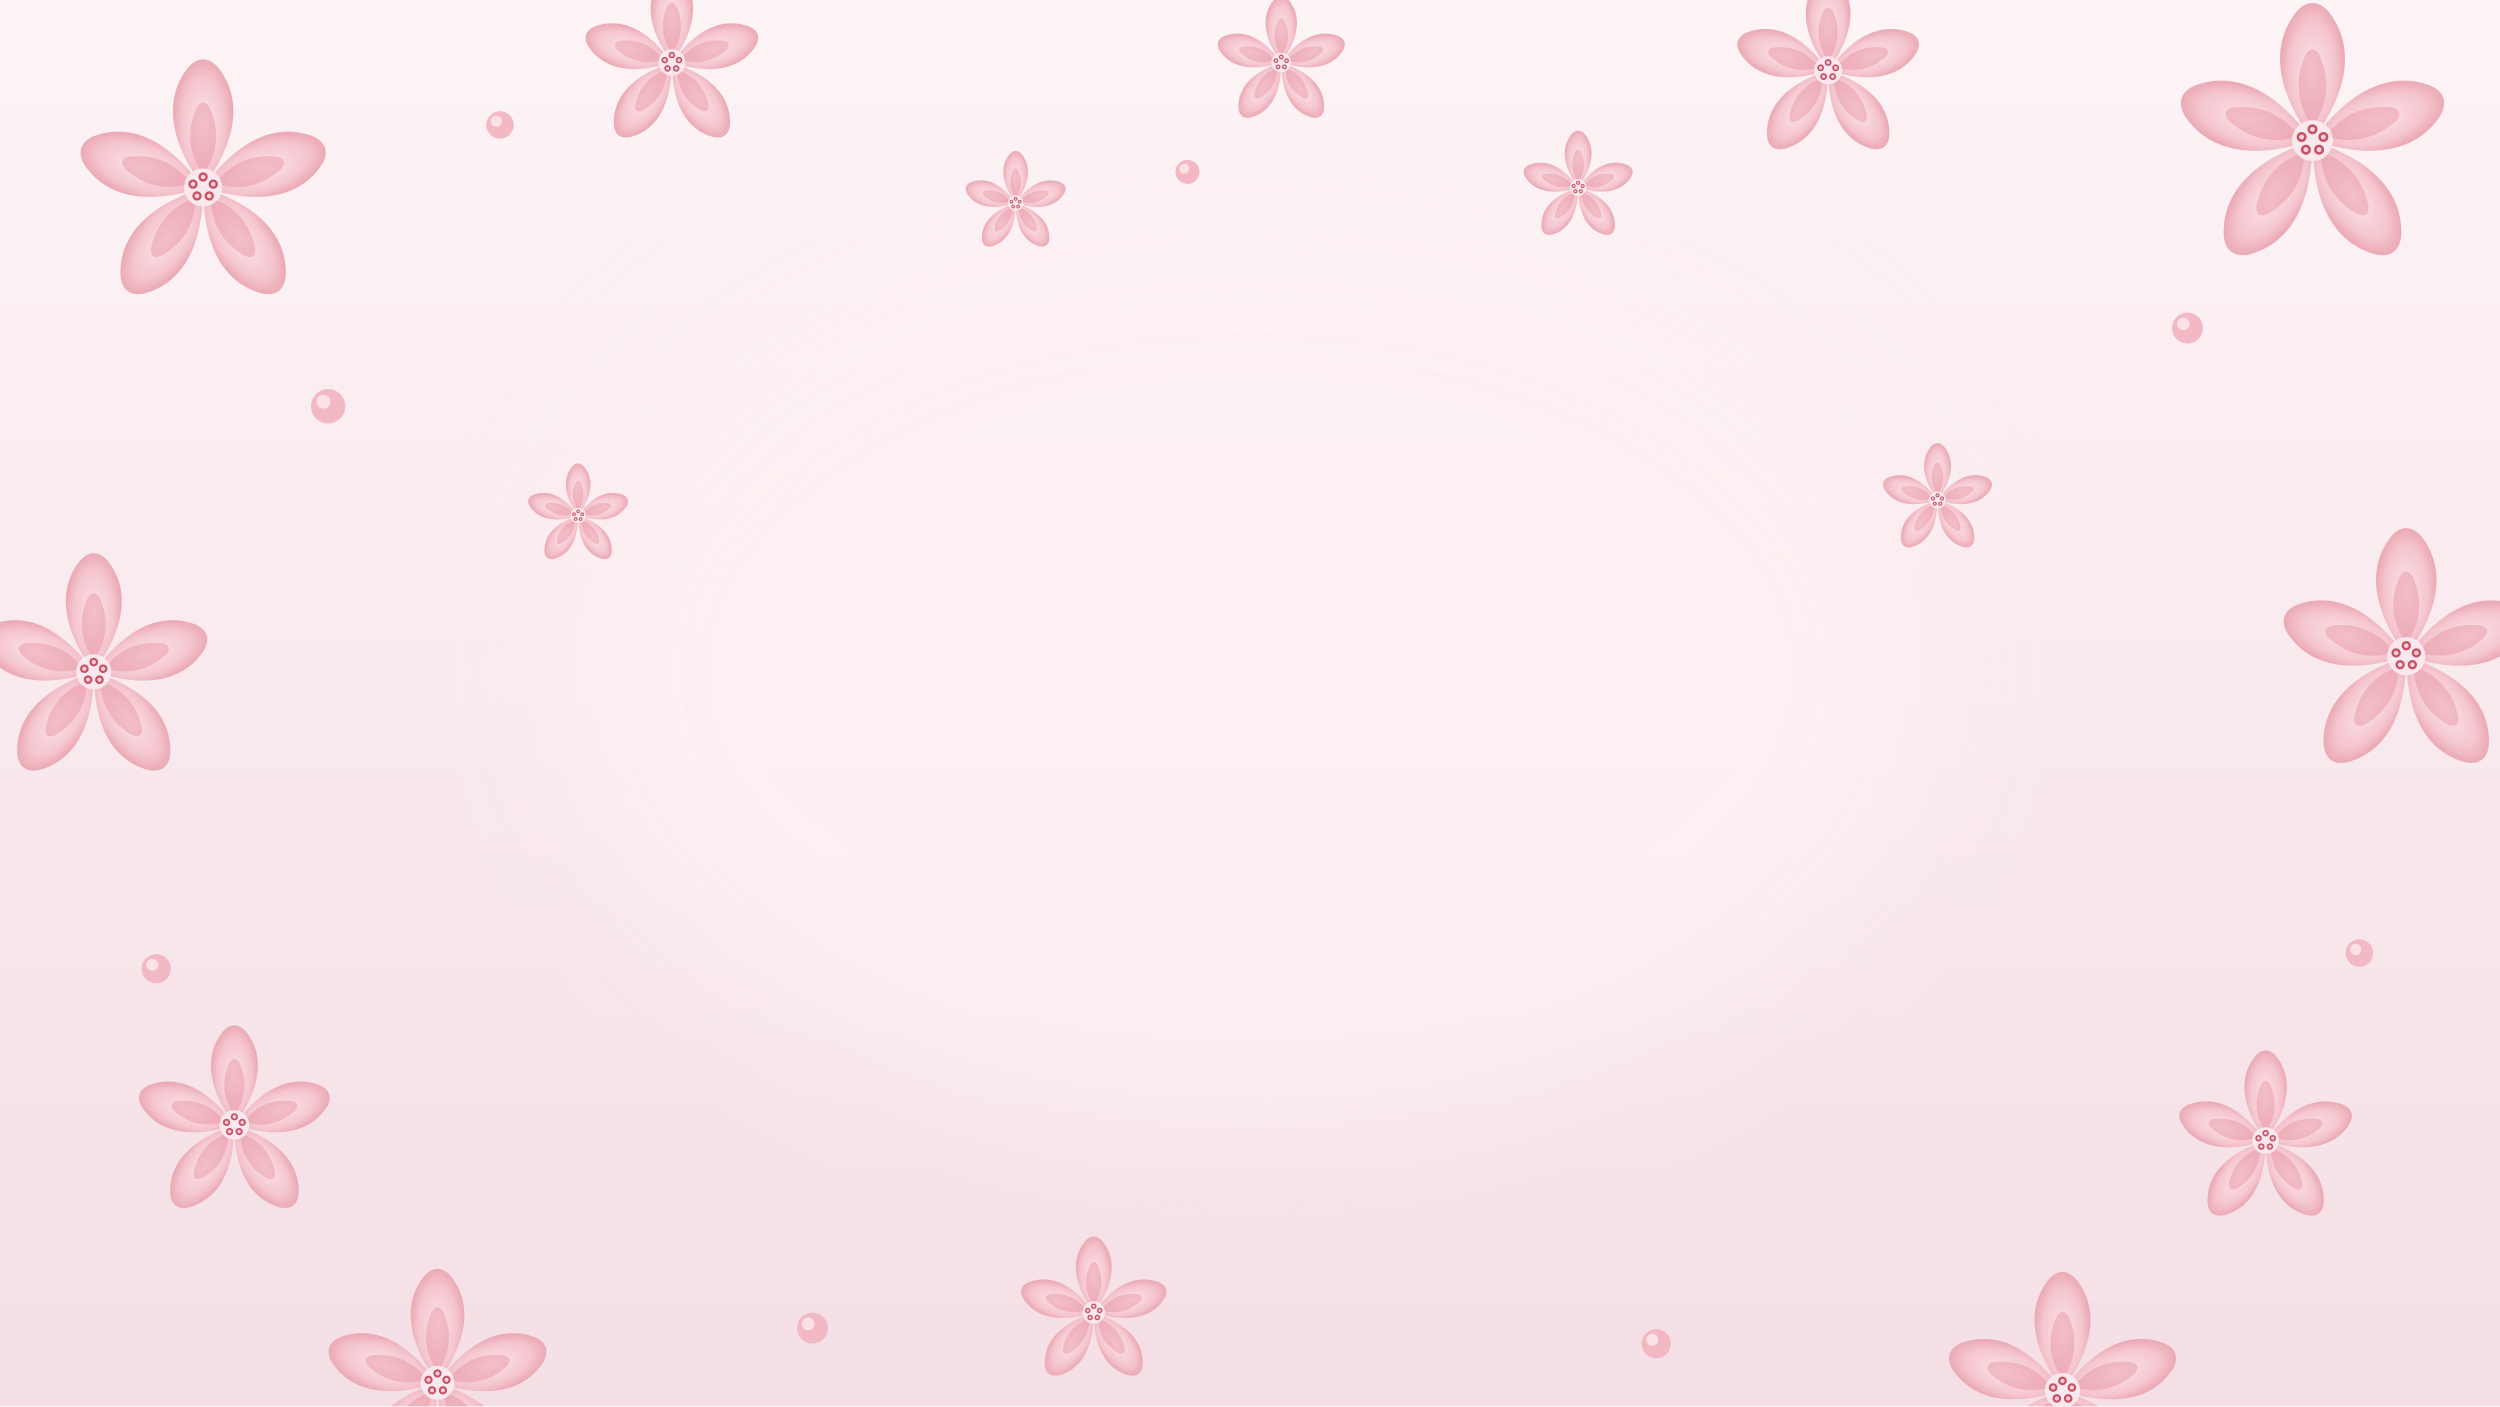
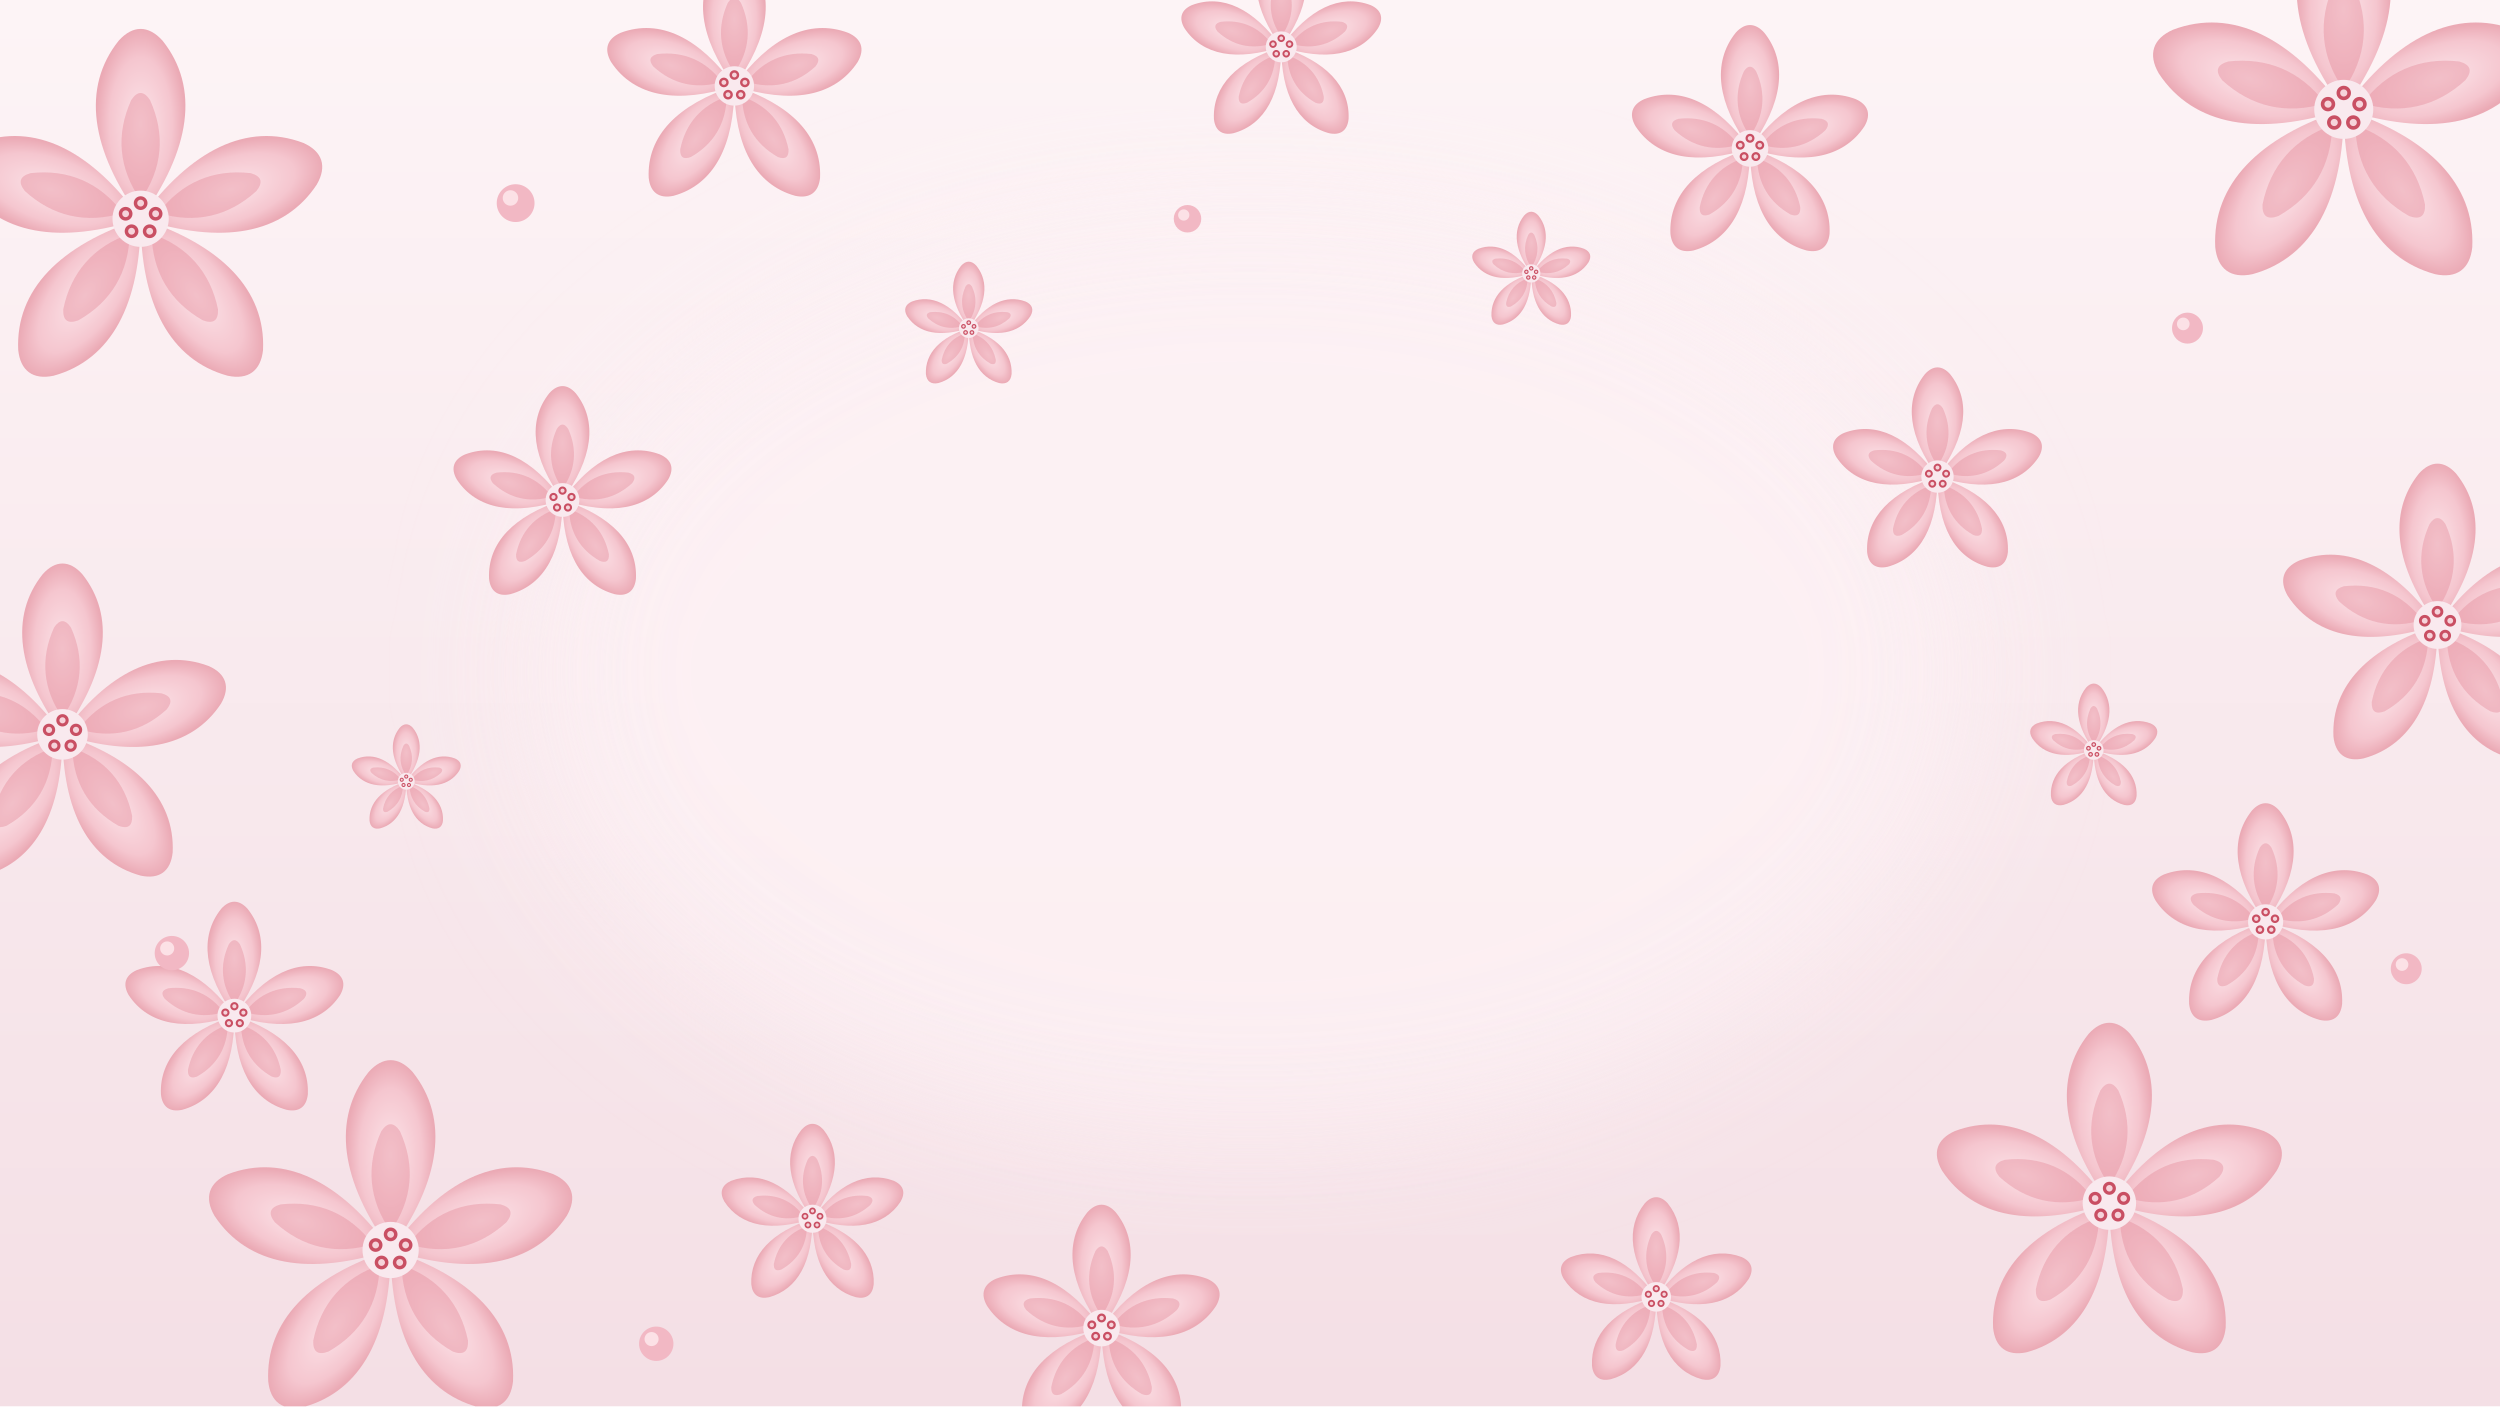
<svg xmlns="http://www.w3.org/2000/svg" viewBox="0 0 1600 900" preserveAspectRatio="xMidYMid slice">
  <defs>
    <linearGradient id="sky" x1="0" y1="0" x2="0" y2="1">
      <stop offset="0" stop-color="#fdf4f6" />
      <stop offset="1" stop-color="#f4dfe5" />
    </linearGradient>
    <radialGradient id="petalGrad" cx="50%" cy="50%" r="50%">
      <stop offset="0" stop-color="#fce4e9" />
      <stop offset="70%" stop-color="#f5c6cf" />
      <stop offset="100%" stop-color="#ebaab5" />
    </radialGradient>
    <filter id="blurSoft">
      <feGaussianBlur stdDeviation="42" />
    </filter>
    <g id="petalBig">
      <path d="M0 0 C -16 -22 -19 -42 -7 -57 C -2.5 -62 2.5 -62 7 -57 C 19 -42 16 -22 0 0 Z" fill="url(#petalGrad)" />
      <path d="M0 -6 C -7 -16 -8 -27 -3 -38 C -1 -41 1 -41 3 -38 C 8 -27 7 -16 0 -6 Z" fill="#e18494" opacity="0.38" />
    </g>
    <g id="bloomBig">
      <use href="#petalBig" />
      <use href="#petalBig" transform="rotate(72)" />
      <use href="#petalBig" transform="rotate(144)" />
      <use href="#petalBig" transform="rotate(216)" />
      <use href="#petalBig" transform="rotate(288)" />
      <circle cx="0" cy="0" r="9" fill="#f9e9ee" />
      <g fill="#c94f63">
        <circle cx="0" cy="-5" r="2.2" />
        <circle cx="4.8" cy="-1.6" r="2.2" />
        <circle cx="2.9" cy="4" r="2.2" />
        <circle cx="-2.9" cy="4" r="2.2" />
        <circle cx="-4.8" cy="-1.6" r="2.2" />
      </g>
      <g fill="#f6d3da">
        <circle cx="0" cy="-5" r="1.1" />
        <circle cx="4.8" cy="-1.6" r="1.1" />
        <circle cx="2.9" cy="4" r="1.1" />
        <circle cx="-2.9" cy="4" r="1.1" />
        <circle cx="-4.8" cy="-1.6" r="1.1" />
      </g>
    </g>
    <g id="bud">
      <circle cx="0" cy="0" r="11" fill="#f2b8c4" />
      <circle cx="-3" cy="-3" r="4.5" fill="#fce1e6" />
    </g>
    <g id="petal-s">
      <path d="M0 0 C -6 -8 -7 -14 -2.6 -19 C -1 -21 1 -21 2.6 -19 C 7 -14 6 -8 0 0 Z" fill="#f0b4c2" />
    </g>
    <style>
      @keyframes bloomBig { 0% {opacity:0; transform:scale(.12) rotate(-14deg)} 55% {opacity:1; transform:scale(1.07) rotate(3deg)} 100% {opacity:1; transform:scale(1) rotate(0deg)} }
-       .bloom{ animation: bloomBig 5.5s ease-out both; transform-box:fill-box; transform-origin:center; }
+       .bloom{ animation: bloomBig 6s ease-out both; transform-box:fill-box; transform-origin:center; }
      @keyframes sway { 0%,100% {transform:rotate(-2.5deg)} 50% {transform:rotate(2.5deg)} }
-       .sway{ animation: sway 9s ease-in-out infinite; transform-box:fill-box; transform-origin:center; }
+       .sway{ animation: sway 10s ease-in-out infinite; transform-box:fill-box; transform-origin:center; }
      @keyframes fadeIn { from{opacity:0} to{opacity:1} }
      .fade{ animation: fadeIn 6s ease-out both; }
    </style>
  </defs>
  <rect width="1600" height="900" fill="url(#sky)" />
-   <ellipse class="fade" cx="800" cy="430" rx="440" ry="290" fill="#fdf1f4" opacity="0.8" filter="url(#blurSoft)" />
-   <g class="sway" style="animation-delay:6.5s">
+   <ellipse class="fade" cx="800" cy="430" rx="460" ry="300" fill="#fdf1f4" opacity="0.82" filter="url(#blurSoft)" />
+   <g class="sway" style="animation-delay:7s">
    <g class="bloom" style="animation-delay:.3s">
-       <use href="#bloomBig" transform="translate(130 120) scale(1.35)" />
-     </g>
-   </g>
-   <g class="sway" style="animation-delay:7s">
-     <g class="bloom" style="animation-delay:1s">
-       <use href="#bloomBig" transform="translate(1480 90) scale(1.45)" />
-     </g>
-   </g>
-   <g class="sway" style="animation-delay:6.8s">
-     <g class="bloom" style="animation-delay:1.6s">
-       <use href="#bloomBig" transform="translate(430 40) scale(.95)" />
-     </g>
-   </g>
-   <g class="sway" style="animation-delay:7.2s">
-     <g class="bloom" style="animation-delay:2.2s">
-       <use href="#bloomBig" transform="translate(1170 45) scale(1)" />
-     </g>
-   </g>
-   <g class="sway" style="animation-delay:7s">
+       <use href="#bloomBig" transform="translate(90 140) scale(2.0)" />
+     </g>
+   </g>
+   <g class="sway" style="animation-delay:7.5s">
+     <g class="bloom" style="animation-delay:1.2s">
+       <use href="#bloomBig" transform="translate(1500 70) scale(2.1)" />
+     </g>
+   </g>
+   <g class="sway" style="animation-delay:8s">
+     <g class="bloom" style="animation-delay:2s">
+       <use href="#bloomBig" transform="translate(1350 770) scale(1.9)" />
+     </g>
+   </g>
+   <g class="sway" style="animation-delay:8.5s">
    <g class="bloom" style="animation-delay:2.8s">
-       <use href="#bloomBig" transform="translate(60 430) scale(1.25)" />
-     </g>
-   </g>
-   <g class="sway" style="animation-delay:7.5s">
-     <g class="bloom" style="animation-delay:3.4s">
-       <use href="#bloomBig" transform="translate(150 720) scale(1.05)" />
-     </g>
-   </g>
-   <g class="sway" style="animation-delay:7.3s">
-     <g class="bloom" style="animation-delay:3.9s">
-       <use href="#bloomBig" transform="translate(1540 420) scale(1.35)" />
-     </g>
-   </g>
-   <g class="sway" style="animation-delay:7.8s">
-     <g class="bloom" style="animation-delay:4.4s">
-       <use href="#bloomBig" transform="translate(1450 730) scale(.95)" />
-     </g>
-   </g>
-   <g class="sway" style="animation-delay:7.6s">
+       <use href="#bloomBig" transform="translate(250 800) scale(2.0)" />
+     </g>
+   </g>
+   <g class="sway" style="animation-delay:9s">
+     <g class="bloom" style="animation-delay:3.5s">
+       <use href="#bloomBig" transform="translate(40 470) scale(1.8)" />
+     </g>
+   </g>
+   <g class="sway" style="animation-delay:9.5s">
+     <g class="bloom" style="animation-delay:4.2s">
+       <use href="#bloomBig" transform="translate(1560 400) scale(1.7)" />
+     </g>
+   </g>
+   <g class="sway" style="animation-delay:10s">
    <g class="bloom" style="animation-delay:4.9s">
-       <use href="#bloomBig" transform="translate(280 885) scale(1.2)" />
-     </g>
-   </g>
-   <g class="sway" style="animation-delay:8s">
-     <g class="bloom" style="animation-delay:5.4s">
-       <use href="#bloomBig" transform="translate(1320 890) scale(1.25)" />
-     </g>
-   </g>
-   <g class="sway" style="animation-delay:8.2s">
-     <g class="bloom" style="animation-delay:5.9s">
-       <use href="#bloomBig" transform="translate(820 40) scale(.7)" />
-     </g>
-   </g>
-   <g class="sway" style="animation-delay:8.4s">
-     <g class="bloom" style="animation-delay:6.4s">
-       <use href="#bloomBig" transform="translate(650 130) scale(.55)" />
-     </g>
-   </g>
-   <g class="sway" style="animation-delay:8.6s">
-     <g class="bloom" style="animation-delay:6.9s">
-       <use href="#bloomBig" transform="translate(1010 120) scale(.6)" />
-     </g>
-   </g>
-   <g class="sway" style="animation-delay:8.8s">
-     <g class="bloom" style="animation-delay:7.4s">
-       <use href="#bloomBig" transform="translate(370 330) scale(.55)" />
-     </g>
-   </g>
-   <g class="sway" style="animation-delay:9s">
-     <g class="bloom" style="animation-delay:7.9s">
-       <use href="#bloomBig" transform="translate(1240 320) scale(.6)" />
-     </g>
-   </g>
-   <g class="sway" style="animation-delay:9.2s">
+       <use href="#bloomBig" transform="translate(470 55) scale(1.4)" />
+     </g>
+   </g>
+   <g class="sway" style="animation-delay:10.5s">
+     <g class="bloom" style="animation-delay:5.6s">
+       <use href="#bloomBig" transform="translate(1120 95) scale(1.3)" />
+     </g>
+   </g>
+   <g class="sway" style="animation-delay:11s">
+     <g class="bloom" style="animation-delay:6.3s">
+       <use href="#bloomBig" transform="translate(820 30) scale(1.1)" />
+     </g>
+   </g>
+   <g class="sway" style="animation-delay:11.5s">
+     <g class="bloom" style="animation-delay:7s">
+       <use href="#bloomBig" transform="translate(360 320) scale(1.2)" />
+     </g>
+   </g>
+   <g class="sway" style="animation-delay:12s">
+     <g class="bloom" style="animation-delay:7.7s">
+       <use href="#bloomBig" transform="translate(1240 305) scale(1.15)" />
+     </g>
+   </g>
+   <g class="sway" style="animation-delay:12.5s">
    <g class="bloom" style="animation-delay:8.4s">
-       <use href="#bloomBig" transform="translate(700 840) scale(.8)" />
-     </g>
-   </g>
-   <g class="fade" style="animation-delay:4s">
-     <use href="#bud" transform="translate(210 260)" />
-     <use href="#bud" transform="translate(320 80) scale(.8)" />
+       <use href="#bloomBig" transform="translate(705 850) scale(1.3)" />
+     </g>
+   </g>
+   <g class="sway" style="animation-delay:13s">
+     <g class="bloom" style="animation-delay:9.1s">
+       <use href="#bloomBig" transform="translate(150 650) scale(1.2)" />
+     </g>
+   </g>
+   <g class="sway" style="animation-delay:13.5s">
+     <g class="bloom" style="animation-delay:9.8s">
+       <use href="#bloomBig" transform="translate(1450 590) scale(1.25)" />
+     </g>
+   </g>
+   <g class="sway" style="animation-delay:14s">
+     <g class="bloom" style="animation-delay:10.5s">
+       <use href="#bloomBig" transform="translate(520 780) scale(1.0)" />
+     </g>
+   </g>
+   <g class="sway" style="animation-delay:14.5s">
+     <g class="bloom" style="animation-delay:11.2s">
+       <use href="#bloomBig" transform="translate(1060 830) scale(1.05)" />
+     </g>
+   </g>
+   <g class="sway" style="animation-delay:15s">
+     <g class="bloom" style="animation-delay:11.9s">
+       <use href="#bloomBig" transform="translate(620 210) scale(.7)" />
+     </g>
+   </g>
+   <g class="sway" style="animation-delay:15.5s">
+     <g class="bloom" style="animation-delay:12.6s">
+       <use href="#bloomBig" transform="translate(980 175) scale(.65)" />
+     </g>
+   </g>
+   <g class="sway" style="animation-delay:16s">
+     <g class="bloom" style="animation-delay:13.3s">
+       <use href="#bloomBig" transform="translate(260 500) scale(.6)" />
+     </g>
+   </g>
+   <g class="sway" style="animation-delay:16.5s">
+     <g class="bloom" style="animation-delay:14s">
+       <use href="#bloomBig" transform="translate(1340 480) scale(.7)" />
+     </g>
+   </g>
+   <g class="fade" style="animation-delay:5s">
+     <use href="#bud" transform="translate(330 130) scale(1.1)" />
    <use href="#bud" transform="translate(1400 210) scale(.9)" />
-     <use href="#bud" transform="translate(100 620) scale(.85)" />
-     <use href="#bud" transform="translate(1510 610) scale(.8)" />
-     <use href="#bud" transform="translate(520 850) scale(.9)" />
-     <use href="#bud" transform="translate(1060 860) scale(.85)" />
-     <use href="#bud" transform="translate(760 110) scale(.7)" />
+     <use href="#bud" transform="translate(110 610) scale(1.0)" />
+     <use href="#bud" transform="translate(760 140) scale(.8)" />
+     <use href="#bud" transform="translate(1540 620) scale(.9)" />
+     <use href="#bud" transform="translate(420 860) scale(1.0)" />
  </g>
  <g>
    <g>
      <animateTransform attributeName="transform" type="translate" from="520 -80" to="520 1000" dur="10s" begin="2s" repeatCount="indefinite" />
      <g>
        <animateTransform attributeName="transform" type="rotate" from="0" to="330" dur="7s" repeatCount="indefinite" />
        <use href="#petal-s" />
      </g>
    </g>
    <g>
      <animateTransform attributeName="transform" type="translate" from="780 -80" to="780 1020" dur="12s" begin="4s" repeatCount="indefinite" />
      <g>
        <animateTransform attributeName="transform" type="rotate" from="0" to="-300" dur="8s" repeatCount="indefinite" />
        <use href="#petal-s" />
      </g>
    </g>
    <g>
      <animateTransform attributeName="transform" type="translate" from="950 -80" to="950 990" dur="11s" begin="1s" repeatCount="indefinite" />
      <g>
        <animateTransform attributeName="transform" type="rotate" from="0" to="360" dur="9s" repeatCount="indefinite" />
        <use href="#petal-s" />
      </g>
    </g>
    <g>
      <animateTransform attributeName="transform" type="translate" from="360 -80" to="360 980" dur="13s" begin="3s" repeatCount="indefinite" />
      <g>
        <animateTransform attributeName="transform" type="rotate" from="0" to="-340" dur="7.5s" repeatCount="indefinite" />
        <use href="#petal-s" />
      </g>
    </g>
    <g>
      <animateTransform attributeName="transform" type="translate" from="1180 -80" to="1180 1000" dur="10.5s" begin="5s" repeatCount="indefinite" />
      <g>
        <animateTransform attributeName="transform" type="rotate" from="0" to="320" dur="6.5s" repeatCount="indefinite" />
        <use href="#petal-s" />
      </g>
    </g>
    <g>
      <animateTransform attributeName="transform" type="translate" from="640 -80" to="640 980" dur="12.5s" begin="6s" repeatCount="indefinite" />
      <g>
        <animateTransform attributeName="transform" type="rotate" from="0" to="-320" dur="8.5s" repeatCount="indefinite" />
        <use href="#petal-s" />
      </g>
    </g>
    <g>
      <animateTransform attributeName="transform" type="translate" from="1030 -80" to="1030 960" dur="11.5s" begin="2.5s" repeatCount="indefinite" />
      <g>
        <animateTransform attributeName="transform" type="rotate" from="0" to="340" dur="7s" repeatCount="indefinite" />
        <use href="#petal-s" />
      </g>
    </g>
    <g>
      <animateTransform attributeName="transform" type="translate" from="1380 -80" to="1380 980" dur="13.5s" begin="4.5s" repeatCount="indefinite" />
      <g>
        <animateTransform attributeName="transform" type="rotate" from="0" to="-310" dur="8s" repeatCount="indefinite" />
        <use href="#petal-s" />
      </g>
    </g>
  </g>
</svg>
